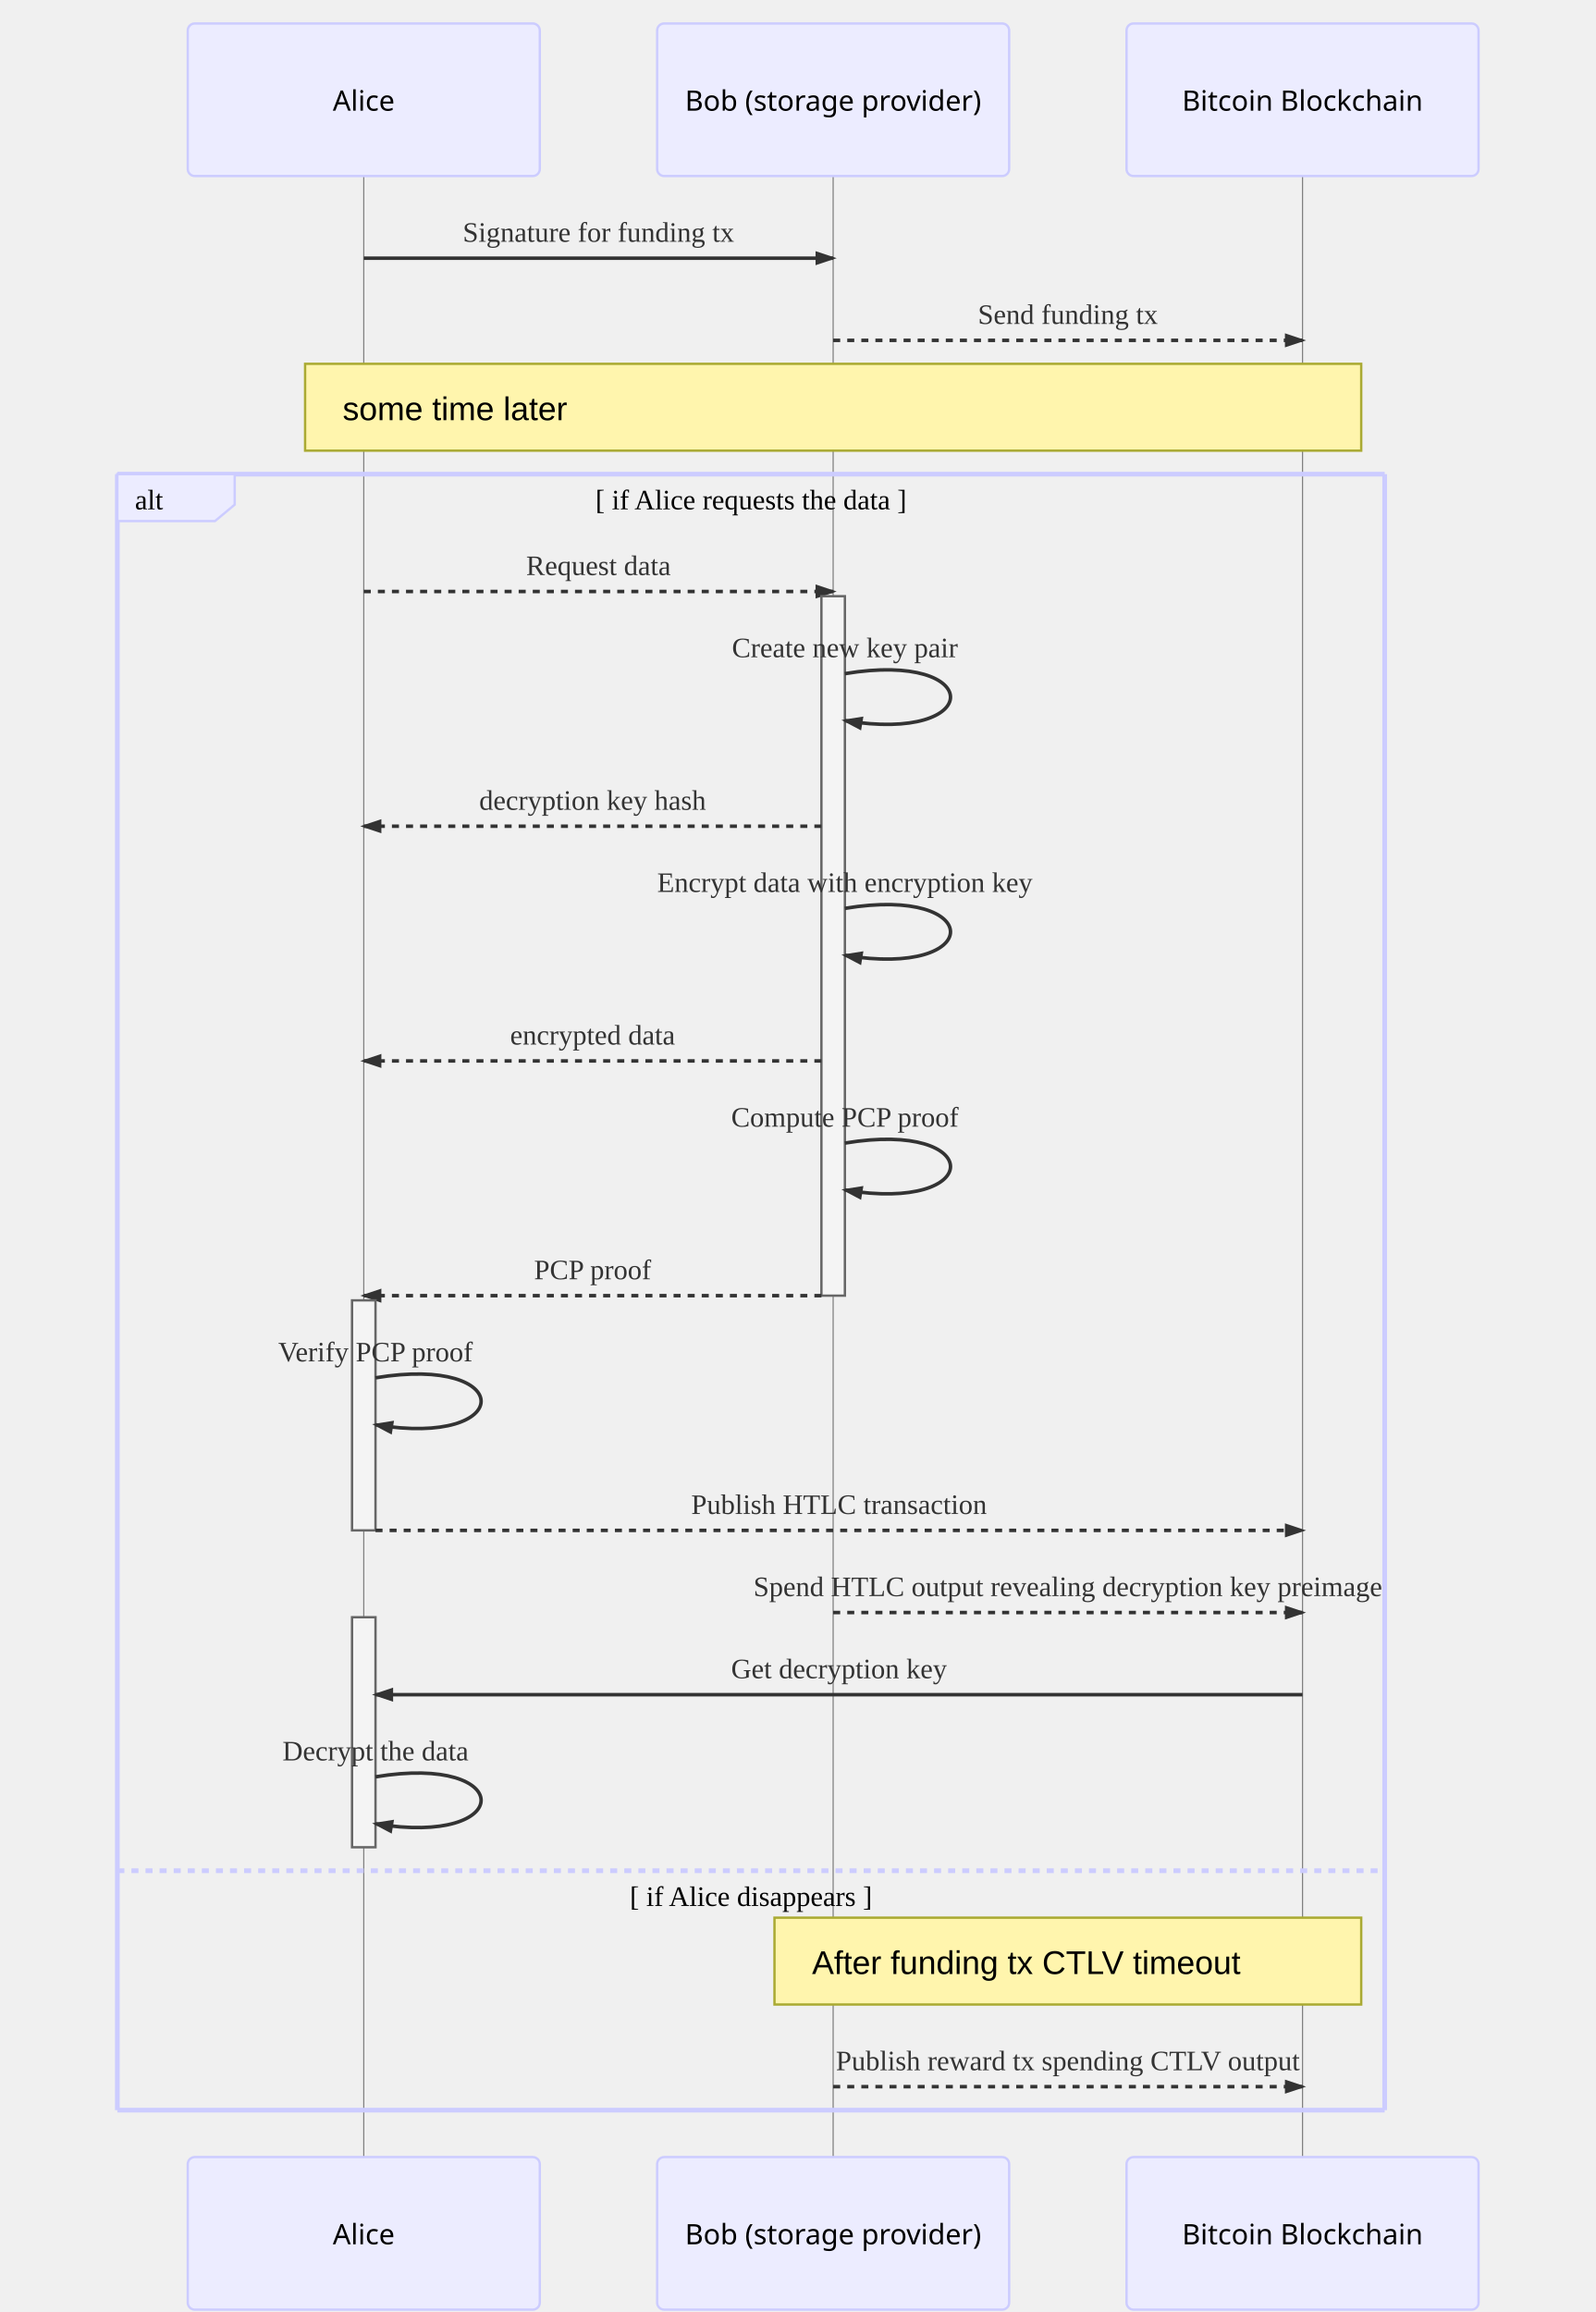
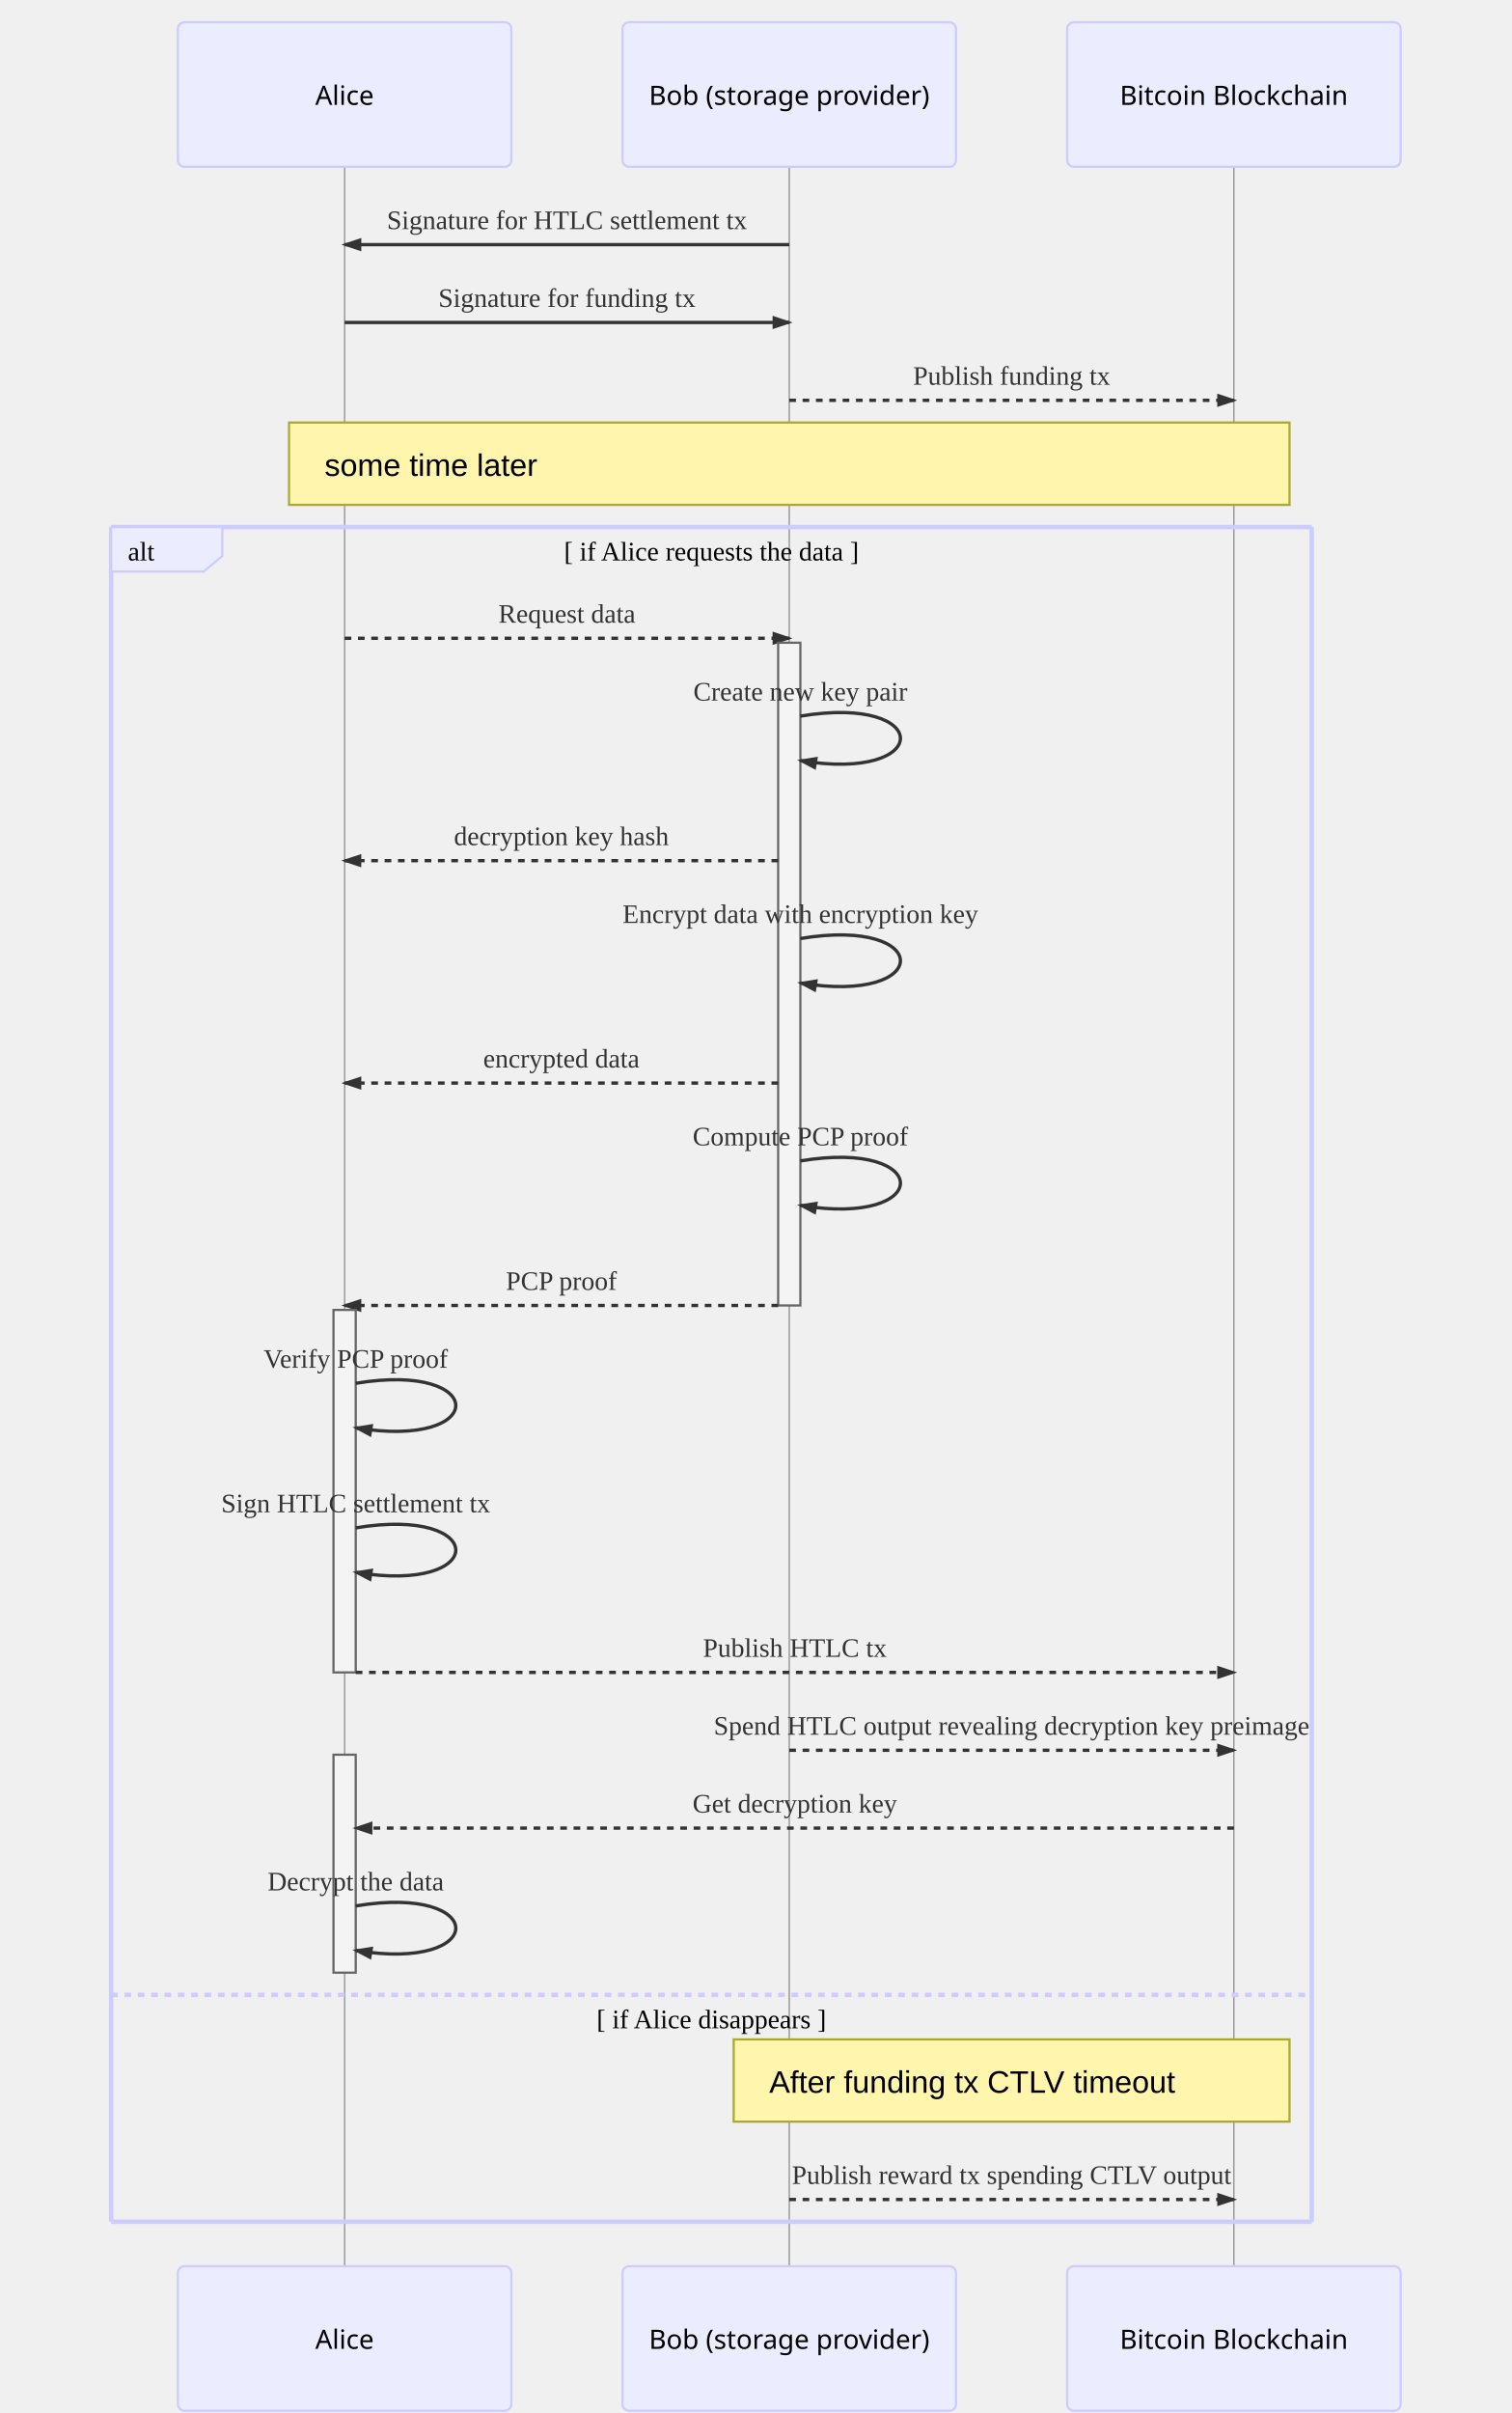
- <svg xmlns="http://www.w3.org/2000/svg" id="mermaid-1565998692989" width="100%" height="100%" style="max-width:680px;" viewBox="-80 -10 680 985">
+ <svg xmlns="http://www.w3.org/2000/svg" id="mermaid-1566049164912" width="100%" height="100%" style="max-width:680px;" viewBox="-80 -10 680 1085">
  <style>


- #mermaid-1565998692989 .label {
+ #mermaid-1566049164912 .label {
  font-family: 'trebuchet ms', verdana, arial;
  color: #333; }

- #mermaid-1565998692989 .label text {
-   fill: #333; }
- 
- #mermaid-1565998692989 .node rect,
- #mermaid-1565998692989 .node circle,
- #mermaid-1565998692989 .node ellipse,
- #mermaid-1565998692989 .node polygon {
+ #mermaid-1566049164912 .label text {
+   fill: #333; }
+ 
+ #mermaid-1566049164912 .node rect,
+ #mermaid-1566049164912 .node circle,
+ #mermaid-1566049164912 .node ellipse,
+ #mermaid-1566049164912 .node polygon {
  fill: #ECECFF;
  stroke: #9370DB;
  stroke-width: 1px; }

- #mermaid-1565998692989 .node.clickable {
+ #mermaid-1566049164912 .node.clickable {
  cursor: pointer; }

- #mermaid-1565998692989 .arrowheadPath {
+ #mermaid-1566049164912 .arrowheadPath {
  fill: #333333; }

- #mermaid-1565998692989 .edgePath .path {
+ #mermaid-1566049164912 .edgePath .path {
  stroke: #333333;
  stroke-width: 1.5px; }

- #mermaid-1565998692989 .edgeLabel {
+ #mermaid-1566049164912 .edgeLabel {
  background-color: #e8e8e8; }

- #mermaid-1565998692989 .cluster rect {
+ #mermaid-1566049164912 .cluster rect {
  fill: #ffffde;
  stroke: #aaaa33;
  stroke-width: 1px; }

- #mermaid-1565998692989 .cluster text {
-   fill: #333; }
- 
- #mermaid-1565998692989 div.mermaidTooltip {
+ #mermaid-1566049164912 .cluster text {
+   fill: #333; }
+ 
+ #mermaid-1566049164912 div.mermaidTooltip {
  position: absolute;
  text-align: center;
  max-width: 200px;
  padding: 2px;
  font-family: 'trebuchet ms', verdana, arial;
  font-size: 12px;
  background: #ffffde;
  border: 1px solid #aaaa33;
  border-radius: 2px;
  pointer-events: none;
  z-index: 100; }

- #mermaid-1565998692989 .actor {
+ #mermaid-1566049164912 .actor {
  stroke: #CCCCFF;
  fill: #ECECFF; }

- #mermaid-1565998692989 text.actor {
+ #mermaid-1566049164912 text.actor {
  fill: black;
  stroke: none; }

- #mermaid-1565998692989 .actor-line {
+ #mermaid-1566049164912 .actor-line {
  stroke: grey; }

- #mermaid-1565998692989 .messageLine0 {
+ #mermaid-1566049164912 .messageLine0 {
  stroke-width: 1.5;
  stroke-dasharray: '2 2';
  stroke: #333; }

- #mermaid-1565998692989 .messageLine1 {
+ #mermaid-1566049164912 .messageLine1 {
  stroke-width: 1.5;
  stroke-dasharray: '2 2';
  stroke: #333; }

- #mermaid-1565998692989 #arrowhead {
-   fill: #333; }
- 
- #mermaid-1565998692989 .sequenceNumber {
+ #mermaid-1566049164912 #arrowhead {
+   fill: #333; }
+ 
+ #mermaid-1566049164912 .sequenceNumber {
  fill: white; }

- #mermaid-1565998692989 #sequencenumber {
-   fill: #333; }
- 
- #mermaid-1565998692989 #crosshead path {
+ #mermaid-1566049164912 #sequencenumber {
+   fill: #333; }
+ 
+ #mermaid-1566049164912 #crosshead path {
  fill: #333 !important;
  stroke: #333 !important; }

- #mermaid-1565998692989 .messageText {
+ #mermaid-1566049164912 .messageText {
  fill: #333;
  stroke: none; }

- #mermaid-1565998692989 .labelBox {
+ #mermaid-1566049164912 .labelBox {
  stroke: #CCCCFF;
  fill: #ECECFF; }

- #mermaid-1565998692989 .labelText {
+ #mermaid-1566049164912 .labelText {
  fill: black;
  stroke: none; }

- #mermaid-1565998692989 .loopText {
+ #mermaid-1566049164912 .loopText {
  fill: black;
  stroke: none; }

- #mermaid-1565998692989 .loopLine {
+ #mermaid-1566049164912 .loopLine {
  stroke-width: 2;
  stroke-dasharray: '2 2';
  stroke: #CCCCFF; }

- #mermaid-1565998692989 .note {
+ #mermaid-1566049164912 .note {
  stroke: #aaaa33;
  fill: #fff5ad; }

- #mermaid-1565998692989 .noteText {
+ #mermaid-1566049164912 .noteText {
  fill: black;
  stroke: none;
  font-family: 'trebuchet ms', verdana, arial;
  font-size: 14px; }

- #mermaid-1565998692989 .activation0 {
+ #mermaid-1566049164912 .activation0 {
  fill: #f4f4f4;
  stroke: #666; }

- #mermaid-1565998692989 .activation1 {
+ #mermaid-1566049164912 .activation1 {
  fill: #f4f4f4;
  stroke: #666; }

- #mermaid-1565998692989 .activation2 {
+ #mermaid-1566049164912 .activation2 {
  fill: #f4f4f4;
  stroke: #666; }


- #mermaid-1565998692989 .section {
+ #mermaid-1566049164912 .section {
  stroke: none;
  opacity: 0.2; }

- #mermaid-1565998692989 .section0 {
+ #mermaid-1566049164912 .section0 {
  fill: rgba(102, 102, 255, 0.49); }

- #mermaid-1565998692989 .section2 {
+ #mermaid-1566049164912 .section2 {
  fill: #fff400; }

- #mermaid-1565998692989 .section1,
- #mermaid-1565998692989 .section3 {
+ #mermaid-1566049164912 .section1,
+ #mermaid-1566049164912 .section3 {
  fill: white;
  opacity: 0.2; }

- #mermaid-1565998692989 .sectionTitle0 {
-   fill: #333; }
- 
- #mermaid-1565998692989 .sectionTitle1 {
-   fill: #333; }
- 
- #mermaid-1565998692989 .sectionTitle2 {
-   fill: #333; }
- 
- #mermaid-1565998692989 .sectionTitle3 {
-   fill: #333; }
- 
- #mermaid-1565998692989 .sectionTitle {
+ #mermaid-1566049164912 .sectionTitle0 {
+   fill: #333; }
+ 
+ #mermaid-1566049164912 .sectionTitle1 {
+   fill: #333; }
+ 
+ #mermaid-1566049164912 .sectionTitle2 {
+   fill: #333; }
+ 
+ #mermaid-1566049164912 .sectionTitle3 {
+   fill: #333; }
+ 
+ #mermaid-1566049164912 .sectionTitle {
  text-anchor: start;
  font-size: 11px;
  text-height: 14px; }


- #mermaid-1565998692989 .grid .tick {
+ #mermaid-1566049164912 .grid .tick {
  stroke: lightgrey;
  opacity: 0.3;
  shape-rendering: crispEdges; }

- #mermaid-1565998692989 .grid path {
+ #mermaid-1566049164912 .grid path {
  stroke-width: 0; }


- #mermaid-1565998692989 .today {
+ #mermaid-1566049164912 .today {
  fill: none;
  stroke: red;
  stroke-width: 2px; }



- #mermaid-1565998692989 .task {
+ #mermaid-1566049164912 .task {
  stroke-width: 2; }

- #mermaid-1565998692989 .taskText {
+ #mermaid-1566049164912 .taskText {
  text-anchor: middle;
  font-size: 11px; }

- #mermaid-1565998692989 .taskTextOutsideRight {
+ #mermaid-1566049164912 .taskTextOutsideRight {
  fill: black;
  text-anchor: start;
  font-size: 11px; }

- #mermaid-1565998692989 .taskTextOutsideLeft {
+ #mermaid-1566049164912 .taskTextOutsideLeft {
  fill: black;
  text-anchor: end;
  font-size: 11px; }


- #mermaid-1565998692989 .task.clickable {
+ #mermaid-1566049164912 .task.clickable {
  cursor: pointer; }

- #mermaid-1565998692989 .taskText.clickable {
+ #mermaid-1566049164912 .taskText.clickable {
  cursor: pointer;
  fill: #003163 !important;
  font-weight: bold; }

- #mermaid-1565998692989 .taskTextOutsideLeft.clickable {
+ #mermaid-1566049164912 .taskTextOutsideLeft.clickable {
  cursor: pointer;
  fill: #003163 !important;
  font-weight: bold; }

- #mermaid-1565998692989 .taskTextOutsideRight.clickable {
+ #mermaid-1566049164912 .taskTextOutsideRight.clickable {
  cursor: pointer;
  fill: #003163 !important;
  font-weight: bold; }


- #mermaid-1565998692989 .taskText0,
- #mermaid-1565998692989 .taskText1,
- #mermaid-1565998692989 .taskText2,
- #mermaid-1565998692989 .taskText3 {
+ #mermaid-1566049164912 .taskText0,
+ #mermaid-1566049164912 .taskText1,
+ #mermaid-1566049164912 .taskText2,
+ #mermaid-1566049164912 .taskText3 {
  fill: white; }

- #mermaid-1565998692989 .task0,
- #mermaid-1565998692989 .task1,
- #mermaid-1565998692989 .task2,
- #mermaid-1565998692989 .task3 {
+ #mermaid-1566049164912 .task0,
+ #mermaid-1566049164912 .task1,
+ #mermaid-1566049164912 .task2,
+ #mermaid-1566049164912 .task3 {
  fill: #8a90dd;
  stroke: #534fbc; }

- #mermaid-1565998692989 .taskTextOutside0,
- #mermaid-1565998692989 .taskTextOutside2 {
+ #mermaid-1566049164912 .taskTextOutside0,
+ #mermaid-1566049164912 .taskTextOutside2 {
  fill: black; }

- #mermaid-1565998692989 .taskTextOutside1,
- #mermaid-1565998692989 .taskTextOutside3 {
+ #mermaid-1566049164912 .taskTextOutside1,
+ #mermaid-1566049164912 .taskTextOutside3 {
  fill: black; }


- #mermaid-1565998692989 .active0,
- #mermaid-1565998692989 .active1,
- #mermaid-1565998692989 .active2,
- #mermaid-1565998692989 .active3 {
+ #mermaid-1566049164912 .active0,
+ #mermaid-1566049164912 .active1,
+ #mermaid-1566049164912 .active2,
+ #mermaid-1566049164912 .active3 {
  fill: #bfc7ff;
  stroke: #534fbc; }

- #mermaid-1565998692989 .activeText0,
- #mermaid-1565998692989 .activeText1,
- #mermaid-1565998692989 .activeText2,
- #mermaid-1565998692989 .activeText3 {
+ #mermaid-1566049164912 .activeText0,
+ #mermaid-1566049164912 .activeText1,
+ #mermaid-1566049164912 .activeText2,
+ #mermaid-1566049164912 .activeText3 {
  fill: black !important; }


- #mermaid-1565998692989 .done0,
- #mermaid-1565998692989 .done1,
- #mermaid-1565998692989 .done2,
- #mermaid-1565998692989 .done3 {
+ #mermaid-1566049164912 .done0,
+ #mermaid-1566049164912 .done1,
+ #mermaid-1566049164912 .done2,
+ #mermaid-1566049164912 .done3 {
  stroke: grey;
  fill: lightgrey;
  stroke-width: 2; }

- #mermaid-1565998692989 .doneText0,
- #mermaid-1565998692989 .doneText1,
- #mermaid-1565998692989 .doneText2,
- #mermaid-1565998692989 .doneText3 {
+ #mermaid-1566049164912 .doneText0,
+ #mermaid-1566049164912 .doneText1,
+ #mermaid-1566049164912 .doneText2,
+ #mermaid-1566049164912 .doneText3 {
  fill: black !important; }


- #mermaid-1565998692989 .crit0,
- #mermaid-1565998692989 .crit1,
- #mermaid-1565998692989 .crit2,
- #mermaid-1565998692989 .crit3 {
+ #mermaid-1566049164912 .crit0,
+ #mermaid-1566049164912 .crit1,
+ #mermaid-1566049164912 .crit2,
+ #mermaid-1566049164912 .crit3 {
  stroke: #ff8888;
  fill: red;
  stroke-width: 2; }

- #mermaid-1565998692989 .activeCrit0,
- #mermaid-1565998692989 .activeCrit1,
- #mermaid-1565998692989 .activeCrit2,
- #mermaid-1565998692989 .activeCrit3 {
+ #mermaid-1566049164912 .activeCrit0,
+ #mermaid-1566049164912 .activeCrit1,
+ #mermaid-1566049164912 .activeCrit2,
+ #mermaid-1566049164912 .activeCrit3 {
  stroke: #ff8888;
  fill: #bfc7ff;
  stroke-width: 2; }

- #mermaid-1565998692989 .doneCrit0,
- #mermaid-1565998692989 .doneCrit1,
- #mermaid-1565998692989 .doneCrit2,
- #mermaid-1565998692989 .doneCrit3 {
+ #mermaid-1566049164912 .doneCrit0,
+ #mermaid-1566049164912 .doneCrit1,
+ #mermaid-1566049164912 .doneCrit2,
+ #mermaid-1566049164912 .doneCrit3 {
  stroke: #ff8888;
  fill: lightgrey;
  stroke-width: 2;
  cursor: pointer;
  shape-rendering: crispEdges; }

- #mermaid-1565998692989 .milestone {
+ #mermaid-1566049164912 .milestone {
  transform: rotate(45deg) scale(0.8, 0.8); }

- #mermaid-1565998692989 .milestoneText {
+ #mermaid-1566049164912 .milestoneText {
  font-style: italic; }

- #mermaid-1565998692989 .doneCritText0,
- #mermaid-1565998692989 .doneCritText1,
- #mermaid-1565998692989 .doneCritText2,
- #mermaid-1565998692989 .doneCritText3 {
+ #mermaid-1566049164912 .doneCritText0,
+ #mermaid-1566049164912 .doneCritText1,
+ #mermaid-1566049164912 .doneCritText2,
+ #mermaid-1566049164912 .doneCritText3 {
  fill: black !important; }

- #mermaid-1565998692989 .activeCritText0,
- #mermaid-1565998692989 .activeCritText1,
- #mermaid-1565998692989 .activeCritText2,
- #mermaid-1565998692989 .activeCritText3 {
+ #mermaid-1566049164912 .activeCritText0,
+ #mermaid-1566049164912 .activeCritText1,
+ #mermaid-1566049164912 .activeCritText2,
+ #mermaid-1566049164912 .activeCritText3 {
  fill: black !important; }

- #mermaid-1565998692989 .titleText {
+ #mermaid-1566049164912 .titleText {
  text-anchor: middle;
  font-size: 18px;
  fill: black; }

- #mermaid-1565998692989 g.classGroup text {
+ #mermaid-1566049164912 g.classGroup text {
  fill: #9370DB;
  stroke: none;
  font-family: 'trebuchet ms', verdana, arial;
  font-size: 10px; }

- #mermaid-1565998692989 g.classGroup rect {
+ #mermaid-1566049164912 g.classGroup rect {
  fill: #ECECFF;
  stroke: #9370DB; }

- #mermaid-1565998692989 g.classGroup line {
-   stroke: #9370DB;
-   stroke-width: 1; }
- 
- #mermaid-1565998692989 .classLabel .box {
+ #mermaid-1566049164912 g.classGroup line {
+   stroke: #9370DB;
+   stroke-width: 1; }
+ 
+ #mermaid-1566049164912 .classLabel .box {
  stroke: none;
  stroke-width: 0;
  fill: #ECECFF;
  opacity: 0.5; }

- #mermaid-1565998692989 .classLabel .label {
+ #mermaid-1566049164912 .classLabel .label {
  fill: #9370DB;
  font-size: 10px; }

- #mermaid-1565998692989 .relation {
+ #mermaid-1566049164912 .relation {
  stroke: #9370DB;
  stroke-width: 1;
  fill: none; }

- #mermaid-1565998692989 #compositionStart {
-   fill: #9370DB;
-   stroke: #9370DB;
-   stroke-width: 1; }
- 
- #mermaid-1565998692989 #compositionEnd {
-   fill: #9370DB;
-   stroke: #9370DB;
-   stroke-width: 1; }
- 
- #mermaid-1565998692989 #aggregationStart {
+ #mermaid-1566049164912 #compositionStart {
+   fill: #9370DB;
+   stroke: #9370DB;
+   stroke-width: 1; }
+ 
+ #mermaid-1566049164912 #compositionEnd {
+   fill: #9370DB;
+   stroke: #9370DB;
+   stroke-width: 1; }
+ 
+ #mermaid-1566049164912 #aggregationStart {
  fill: #ECECFF;
  stroke: #9370DB;
  stroke-width: 1; }

- #mermaid-1565998692989 #aggregationEnd {
+ #mermaid-1566049164912 #aggregationEnd {
  fill: #ECECFF;
  stroke: #9370DB;
  stroke-width: 1; }

- #mermaid-1565998692989 #dependencyStart {
-   fill: #9370DB;
-   stroke: #9370DB;
-   stroke-width: 1; }
- 
- #mermaid-1565998692989 #dependencyEnd {
-   fill: #9370DB;
-   stroke: #9370DB;
-   stroke-width: 1; }
- 
- #mermaid-1565998692989 #extensionStart {
-   fill: #9370DB;
-   stroke: #9370DB;
-   stroke-width: 1; }
- 
- #mermaid-1565998692989 #extensionEnd {
-   fill: #9370DB;
-   stroke: #9370DB;
-   stroke-width: 1; }
- 
- #mermaid-1565998692989 .commit-id,
- #mermaid-1565998692989 .commit-msg,
- #mermaid-1565998692989 .branch-label {
+ #mermaid-1566049164912 #dependencyStart {
+   fill: #9370DB;
+   stroke: #9370DB;
+   stroke-width: 1; }
+ 
+ #mermaid-1566049164912 #dependencyEnd {
+   fill: #9370DB;
+   stroke: #9370DB;
+   stroke-width: 1; }
+ 
+ #mermaid-1566049164912 #extensionStart {
+   fill: #9370DB;
+   stroke: #9370DB;
+   stroke-width: 1; }
+ 
+ #mermaid-1566049164912 #extensionEnd {
+   fill: #9370DB;
+   stroke: #9370DB;
+   stroke-width: 1; }
+ 
+ #mermaid-1566049164912 .commit-id,
+ #mermaid-1566049164912 .commit-msg,
+ #mermaid-1566049164912 .branch-label {
  fill: lightgrey;
  color: lightgrey; }
</style>
-   <style>#mermaid-1565998692989 {
+   <style>#mermaid-1566049164912 {
    color: rgba(0, 0, 0, 0.65);
    font: ;
  }</style>
  <g />
  <g>
-     <line id="actor7" x1="75" y1="5" x2="75" y2="974" class="actor-line" stroke-width="0.5px" stroke="#999" />
+     <line id="actor255" x1="75" y1="5" x2="75" y2="1074" class="actor-line" stroke-width="0.5px" stroke="#999" />
    <rect x="0" y="0" fill="#eaeaea" stroke="#666" width="150" height="65" rx="3" ry="3" class="actor" />
    <text x="75" y="32.5" style="text-anchor: middle; font-family: &quot;Open-Sans&quot;, &quot;sans-serif&quot;;" dominant-baseline="central" alignment-baseline="central" class="actor">
      <tspan x="75" dy="0">Alice</tspan>
    </text>
  </g>
  <g>
-     <line id="actor8" x1="275" y1="5" x2="275" y2="974" class="actor-line" stroke-width="0.5px" stroke="#999" />
+     <line id="actor256" x1="275" y1="5" x2="275" y2="1074" class="actor-line" stroke-width="0.5px" stroke="#999" />
    <rect x="200" y="0" fill="#eaeaea" stroke="#666" width="150" height="65" rx="3" ry="3" class="actor" />
    <text x="275" y="32.5" style="text-anchor: middle; font-family: &quot;Open-Sans&quot;, &quot;sans-serif&quot;;" dominant-baseline="central" alignment-baseline="central" class="actor">
      <tspan x="275" dy="0">Bob (storage provider)</tspan>
    </text>
  </g>
  <g>
-     <line id="actor9" x1="475" y1="5" x2="475" y2="974" class="actor-line" stroke-width="0.5px" stroke="#999" />
+     <line id="actor257" x1="475" y1="5" x2="475" y2="1074" class="actor-line" stroke-width="0.5px" stroke="#999" />
    <rect x="400" y="0" fill="#eaeaea" stroke="#666" width="150" height="65" rx="3" ry="3" class="actor" />
    <text x="475" y="32.5" style="text-anchor: middle; font-family: &quot;Open-Sans&quot;, &quot;sans-serif&quot;;" dominant-baseline="central" alignment-baseline="central" class="actor">
      <tspan x="475" dy="0">Bitcoin Blockchain</tspan>
    </text>
  </g>
  <defs>
    <marker id="arrowhead" refX="5" refY="2" markerWidth="6" markerHeight="4" orient="auto">
      <path d="M 0,0 V 4 L6,2 Z" />
    </marker>
  </defs>
  <defs>
    <marker id="crosshead" markerWidth="15" markerHeight="8" orient="auto" refX="16" refY="4">
      <path fill="black" stroke="#000000" style="stroke-dasharray: 0px, 0px;" stroke-width="1px" d="M 9,2 V 6 L16,4 Z" />
      <path fill="none" stroke="#000000" style="stroke-dasharray: 0px, 0px;" stroke-width="1px" d="M 0,1 L 6,7 M 6,1 L 0,7" />
    </marker>
  </defs>
  <defs>
    <marker id="sequencenumber" refX="15" refY="15" markerWidth="60" markerHeight="40" orient="auto">
      <circle cx="15" cy="15" r="6" />
    </marker>
  </defs>
  <g>
-     <text x="175" y="93" style="text-anchor: middle;" class="messageText">Signature for funding tx</text>
-     <line x1="75" y1="100" x2="275" y2="100" class="messageLine0" stroke-width="2" stroke="black" style="fill: none;" marker-end="url(#arrowhead)" />
-   </g>
-   <g>
-     <text x="375" y="128" style="text-anchor: middle;" class="messageText">Send funding tx</text>
-     <line x1="275" y1="135" x2="475" y2="135" style="stroke-dasharray: 3px, 3px; fill: none;" class="messageLine1" stroke-width="2" stroke="black" marker-end="url(#arrowhead)" />
-   </g>
-   <g>
-     <rect x="50" y="145" fill="#EDF2AE" stroke="#666" width="450" height="37" rx="0" ry="0" class="note" />
-     <text x="46" y="169" class="noteText">
+     <text x="175" y="93" style="text-anchor: middle;" class="messageText">Signature for HTLC settlement tx</text>
+     <line x1="275" y1="100" x2="75" y2="100" class="messageLine0" stroke-width="2" stroke="black" style="fill: none;" marker-end="url(#arrowhead)" />
+   </g>
+   <g>
+     <text x="175" y="128" style="text-anchor: middle;" class="messageText">Signature for funding tx</text>
+     <line x1="75" y1="135" x2="275" y2="135" class="messageLine0" stroke-width="2" stroke="black" style="fill: none;" marker-end="url(#arrowhead)" />
+   </g>
+   <g>
+     <text x="375" y="163" style="text-anchor: middle;" class="messageText">Publish funding tx</text>
+     <line x1="275" y1="170" x2="475" y2="170" style="stroke-dasharray: 3px, 3px; fill: none;" class="messageLine1" stroke-width="2" stroke="black" marker-end="url(#arrowhead)" />
+   </g>
+   <g>
+     <rect x="50" y="180" fill="#EDF2AE" stroke="#666" width="450" height="37" rx="0" ry="0" class="note" />
+     <text x="46" y="204" class="noteText">
      <tspan x="66">some time later</tspan>
    </text>
  </g>
  <g>
-     <text x="175" y="235" style="text-anchor: middle;" class="messageText">Request data</text>
-     <line x1="75" y1="242" x2="275" y2="242" style="stroke-dasharray: 3px, 3px; fill: none;" class="messageLine1" stroke-width="2" stroke="black" marker-end="url(#arrowhead)" />
-   </g>
-   <g>
-     <rect x="270" y="244" fill="#EDF2AE" stroke="#666" width="10" height="298" rx="0" ry="0" class="activation0" />
-   </g>
-   <g>
-     <text x="280" y="270" style="text-anchor: middle;" class="messageText">Create new key pair</text>
-     <path d="M 280,277 C 340,267 340,307 280,297" class="messageLine0" stroke-width="2" stroke="black" style="fill: none;" marker-end="url(#arrowhead)" />
-   </g>
-   <g>
-     <text x="172.5" y="335" style="text-anchor: middle;" class="messageText">decryption key hash</text>
-     <line x1="270" y1="342" x2="75" y2="342" style="stroke-dasharray: 3px, 3px; fill: none;" class="messageLine1" stroke-width="2" stroke="black" marker-end="url(#arrowhead)" />
-   </g>
-   <g>
-     <text x="280" y="370" style="text-anchor: middle;" class="messageText">Encrypt data with encryption key</text>
-     <path d="M 280,377 C 340,367 340,407 280,397" class="messageLine0" stroke-width="2" stroke="black" style="fill: none;" marker-end="url(#arrowhead)" />
-   </g>
-   <g>
-     <text x="172.5" y="435" style="text-anchor: middle;" class="messageText">encrypted data</text>
-     <line x1="270" y1="442" x2="75" y2="442" style="stroke-dasharray: 3px, 3px; fill: none;" class="messageLine1" stroke-width="2" stroke="black" marker-end="url(#arrowhead)" />
-   </g>
-   <g>
-     <text x="280" y="470" style="text-anchor: middle;" class="messageText">Compute PCP proof</text>
-     <path d="M 280,477 C 340,467 340,507 280,497" class="messageLine0" stroke-width="2" stroke="black" style="fill: none;" marker-end="url(#arrowhead)" />
-   </g>
-   <g>
-     <text x="172.5" y="535" style="text-anchor: middle;" class="messageText">PCP proof</text>
-     <line x1="270" y1="542" x2="75" y2="542" style="stroke-dasharray: 3px, 3px; fill: none;" class="messageLine1" stroke-width="2" stroke="black" marker-end="url(#arrowhead)" />
-   </g>
-   <g>
-     <rect x="70" y="544" fill="#EDF2AE" stroke="#666" width="10" height="98" rx="0" ry="0" class="activation0" />
-   </g>
-   <g>
-     <text x="80" y="570" style="text-anchor: middle;" class="messageText">Verify PCP proof</text>
-     <path d="M 80,577 C 140,567 140,607 80,597" class="messageLine0" stroke-width="2" stroke="black" style="fill: none;" marker-end="url(#arrowhead)" />
-   </g>
-   <g>
-     <text x="277.5" y="635" style="text-anchor: middle;" class="messageText">Publish HTLC transaction</text>
-     <line x1="80" y1="642" x2="475" y2="642" style="stroke-dasharray: 3px, 3px; fill: none;" class="messageLine1" stroke-width="2" stroke="black" marker-end="url(#arrowhead)" />
-   </g>
-   <g>
-     <text x="375" y="670" style="text-anchor: middle;" class="messageText">Spend HTLC output revealing decryption key preimage</text>
-     <line x1="275" y1="677" x2="475" y2="677" style="stroke-dasharray: 3px, 3px; fill: none;" class="messageLine1" stroke-width="2" stroke="black" marker-end="url(#arrowhead)" />
-   </g>
-   <g>
-     <rect x="70" y="679" fill="#EDF2AE" stroke="#666" width="10" height="98" rx="0" ry="0" class="activation0" />
-   </g>
-   <g>
-     <text x="277.5" y="705" style="text-anchor: middle;" class="messageText">Get decryption key</text>
-     <line x1="475" y1="712" x2="80" y2="712" class="messageLine0" stroke-width="2" stroke="black" style="fill: none;" marker-end="url(#arrowhead)" />
-   </g>
-   <g>
-     <text x="80" y="740" style="text-anchor: middle;" class="messageText">Decrypt the data</text>
-     <path d="M 80,747 C 140,737 140,777 80,767" class="messageLine0" stroke-width="2" stroke="black" style="fill: none;" marker-end="url(#arrowhead)" />
-   </g>
-   <g>
-     <rect x="250" y="807" fill="#EDF2AE" stroke="#666" width="250" height="37" rx="0" ry="0" class="note" />
-     <text x="246" y="831" class="noteText">
+     <text x="175" y="270" style="text-anchor: middle;" class="messageText">Request data</text>
+     <line x1="75" y1="277" x2="275" y2="277" style="stroke-dasharray: 3px, 3px; fill: none;" class="messageLine1" stroke-width="2" stroke="black" marker-end="url(#arrowhead)" />
+   </g>
+   <g>
+     <rect x="270" y="279" fill="#EDF2AE" stroke="#666" width="10" height="298" rx="0" ry="0" class="activation0" />
+   </g>
+   <g>
+     <text x="280" y="305" style="text-anchor: middle;" class="messageText">Create new key pair</text>
+     <path d="M 280,312 C 340,302 340,342 280,332" class="messageLine0" stroke-width="2" stroke="black" style="fill: none;" marker-end="url(#arrowhead)" />
+   </g>
+   <g>
+     <text x="172.5" y="370" style="text-anchor: middle;" class="messageText">decryption key hash</text>
+     <line x1="270" y1="377" x2="75" y2="377" style="stroke-dasharray: 3px, 3px; fill: none;" class="messageLine1" stroke-width="2" stroke="black" marker-end="url(#arrowhead)" />
+   </g>
+   <g>
+     <text x="280" y="405" style="text-anchor: middle;" class="messageText">Encrypt data with encryption key</text>
+     <path d="M 280,412 C 340,402 340,442 280,432" class="messageLine0" stroke-width="2" stroke="black" style="fill: none;" marker-end="url(#arrowhead)" />
+   </g>
+   <g>
+     <text x="172.5" y="470" style="text-anchor: middle;" class="messageText">encrypted data</text>
+     <line x1="270" y1="477" x2="75" y2="477" style="stroke-dasharray: 3px, 3px; fill: none;" class="messageLine1" stroke-width="2" stroke="black" marker-end="url(#arrowhead)" />
+   </g>
+   <g>
+     <text x="280" y="505" style="text-anchor: middle;" class="messageText">Compute PCP proof</text>
+     <path d="M 280,512 C 340,502 340,542 280,532" class="messageLine0" stroke-width="2" stroke="black" style="fill: none;" marker-end="url(#arrowhead)" />
+   </g>
+   <g>
+     <text x="172.5" y="570" style="text-anchor: middle;" class="messageText">PCP proof</text>
+     <line x1="270" y1="577" x2="75" y2="577" style="stroke-dasharray: 3px, 3px; fill: none;" class="messageLine1" stroke-width="2" stroke="black" marker-end="url(#arrowhead)" />
+   </g>
+   <g>
+     <rect x="70" y="579" fill="#EDF2AE" stroke="#666" width="10" height="163" rx="0" ry="0" class="activation0" />
+   </g>
+   <g>
+     <text x="80" y="605" style="text-anchor: middle;" class="messageText">Verify PCP proof</text>
+     <path d="M 80,612 C 140,602 140,642 80,632" class="messageLine0" stroke-width="2" stroke="black" style="fill: none;" marker-end="url(#arrowhead)" />
+   </g>
+   <g>
+     <text x="80" y="670" style="text-anchor: middle;" class="messageText">Sign HTLC settlement tx</text>
+     <path d="M 80,677 C 140,667 140,707 80,697" class="messageLine0" stroke-width="2" stroke="black" style="fill: none;" marker-end="url(#arrowhead)" />
+   </g>
+   <g>
+     <text x="277.5" y="735" style="text-anchor: middle;" class="messageText">Publish HTLC tx</text>
+     <line x1="80" y1="742" x2="475" y2="742" style="stroke-dasharray: 3px, 3px; fill: none;" class="messageLine1" stroke-width="2" stroke="black" marker-end="url(#arrowhead)" />
+   </g>
+   <g>
+     <text x="375" y="770" style="text-anchor: middle;" class="messageText">Spend HTLC output revealing decryption key preimage</text>
+     <line x1="275" y1="777" x2="475" y2="777" style="stroke-dasharray: 3px, 3px; fill: none;" class="messageLine1" stroke-width="2" stroke="black" marker-end="url(#arrowhead)" />
+   </g>
+   <g>
+     <rect x="70" y="779" fill="#EDF2AE" stroke="#666" width="10" height="98" rx="0" ry="0" class="activation0" />
+   </g>
+   <g>
+     <text x="277.5" y="805" style="text-anchor: middle;" class="messageText">Get decryption key</text>
+     <line x1="475" y1="812" x2="80" y2="812" style="stroke-dasharray: 3px, 3px; fill: none;" class="messageLine1" stroke-width="2" stroke="black" marker-end="url(#arrowhead)" />
+   </g>
+   <g>
+     <text x="80" y="840" style="text-anchor: middle;" class="messageText">Decrypt the data</text>
+     <path d="M 80,847 C 140,837 140,877 80,867" class="messageLine0" stroke-width="2" stroke="black" style="fill: none;" marker-end="url(#arrowhead)" />
+   </g>
+   <g>
+     <rect x="250" y="907" fill="#EDF2AE" stroke="#666" width="250" height="37" rx="0" ry="0" class="note" />
+     <text x="246" y="931" class="noteText">
      <tspan x="266">After funding tx CTLV timeout</tspan>
    </text>
  </g>
  <g>
-     <text x="375" y="872" style="text-anchor: middle;" class="messageText">Publish reward tx spending CTLV output</text>
-     <line x1="275" y1="879" x2="475" y2="879" style="stroke-dasharray: 3px, 3px; fill: none;" class="messageLine1" stroke-width="2" stroke="black" marker-end="url(#arrowhead)" />
-   </g>
-   <g>
-     <line x1="-30" y1="192" x2="510" y2="192" class="loopLine" />
-     <line x1="510" y1="192" x2="510" y2="889" class="loopLine" />
-     <line x1="-30" y1="889" x2="510" y2="889" class="loopLine" />
-     <line x1="-30" y1="192" x2="-30" y2="889" class="loopLine" />
-     <line x1="-30" y1="787" x2="510" y2="787" class="loopLine" style="stroke-dasharray: 3px, 3px;" />
-     <polygon points="-30,192 20,192 20,205 11.6,212 -30,212" class="labelBox" />
-     <text x="-22.5" y="207" class="labelText">
+     <text x="375" y="972" style="text-anchor: middle;" class="messageText">Publish reward tx spending CTLV output</text>
+     <line x1="275" y1="979" x2="475" y2="979" style="stroke-dasharray: 3px, 3px; fill: none;" class="messageLine1" stroke-width="2" stroke="black" marker-end="url(#arrowhead)" />
+   </g>
+   <g>
+     <line x1="-30" y1="227" x2="510" y2="227" class="loopLine" />
+     <line x1="510" y1="227" x2="510" y2="989" class="loopLine" />
+     <line x1="-30" y1="989" x2="510" y2="989" class="loopLine" />
+     <line x1="-30" y1="227" x2="-30" y2="989" class="loopLine" />
+     <line x1="-30" y1="887" x2="510" y2="887" class="loopLine" style="stroke-dasharray: 3px, 3px;" />
+     <polygon points="-30,227 20,227 20,240 11.6,247 -30,247" class="labelBox" />
+     <text x="-22.5" y="242" class="labelText">
      <tspan x="-22.5">alt</tspan>
    </text>
-     <text x="240" y="207" style="text-anchor: middle;" class="loopText">
+     <text x="240" y="242" style="text-anchor: middle;" class="loopText">
      <tspan x="240">[ if Alice requests the data ]</tspan>
    </text>
-     <text x="240" y="802" style="text-anchor: middle;" class="loopText">
+     <text x="240" y="902" style="text-anchor: middle;" class="loopText">
      <tspan x="240">[ if Alice disappears ]</tspan>
    </text>
  </g>
  <g>
-     <rect x="0" y="909" fill="#eaeaea" stroke="#666" width="150" height="65" rx="3" ry="3" class="actor" />
-     <text x="75" y="941.5" style="text-anchor: middle; font-family: &quot;Open-Sans&quot;, &quot;sans-serif&quot;;" dominant-baseline="central" alignment-baseline="central" class="actor">
+     <rect x="0" y="1009" fill="#eaeaea" stroke="#666" width="150" height="65" rx="3" ry="3" class="actor" />
+     <text x="75" y="1041.5" style="text-anchor: middle; font-family: &quot;Open-Sans&quot;, &quot;sans-serif&quot;;" dominant-baseline="central" alignment-baseline="central" class="actor">
      <tspan x="75" dy="0">Alice</tspan>
    </text>
  </g>
  <g>
-     <rect x="200" y="909" fill="#eaeaea" stroke="#666" width="150" height="65" rx="3" ry="3" class="actor" />
-     <text x="275" y="941.5" style="text-anchor: middle; font-family: &quot;Open-Sans&quot;, &quot;sans-serif&quot;;" dominant-baseline="central" alignment-baseline="central" class="actor">
+     <rect x="200" y="1009" fill="#eaeaea" stroke="#666" width="150" height="65" rx="3" ry="3" class="actor" />
+     <text x="275" y="1041.5" style="text-anchor: middle; font-family: &quot;Open-Sans&quot;, &quot;sans-serif&quot;;" dominant-baseline="central" alignment-baseline="central" class="actor">
      <tspan x="275" dy="0">Bob (storage provider)</tspan>
    </text>
  </g>
  <g>
-     <rect x="400" y="909" fill="#eaeaea" stroke="#666" width="150" height="65" rx="3" ry="3" class="actor" />
-     <text x="475" y="941.5" style="text-anchor: middle; font-family: &quot;Open-Sans&quot;, &quot;sans-serif&quot;;" dominant-baseline="central" alignment-baseline="central" class="actor">
+     <rect x="400" y="1009" fill="#eaeaea" stroke="#666" width="150" height="65" rx="3" ry="3" class="actor" />
+     <text x="475" y="1041.5" style="text-anchor: middle; font-family: &quot;Open-Sans&quot;, &quot;sans-serif&quot;;" dominant-baseline="central" alignment-baseline="central" class="actor">
      <tspan x="475" dy="0">Bitcoin Blockchain</tspan>
    </text>
  </g>
</svg>
